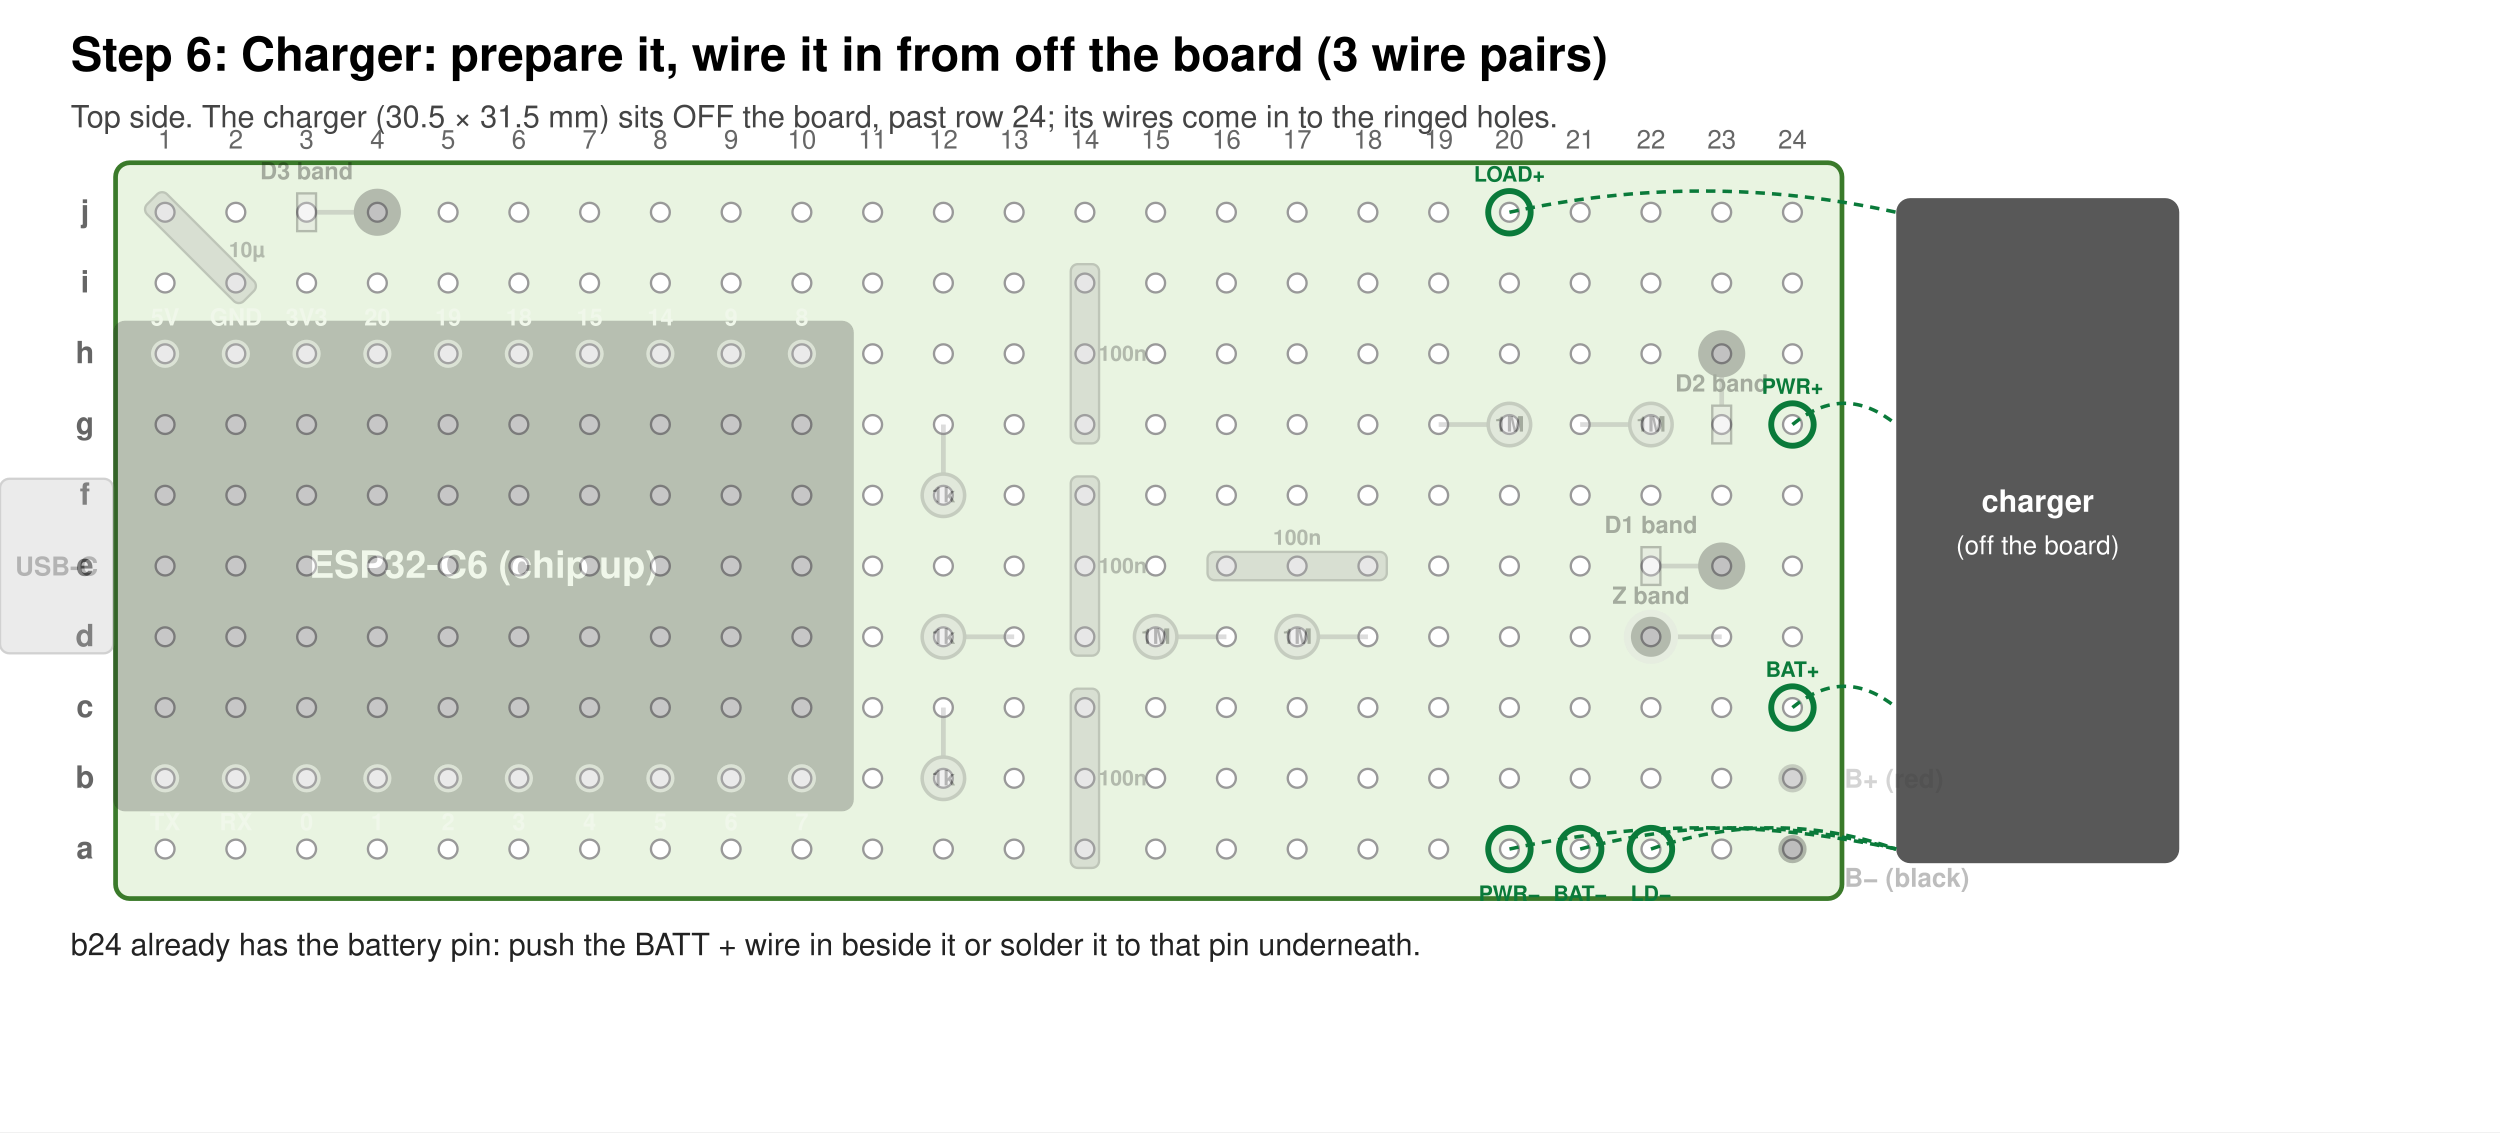
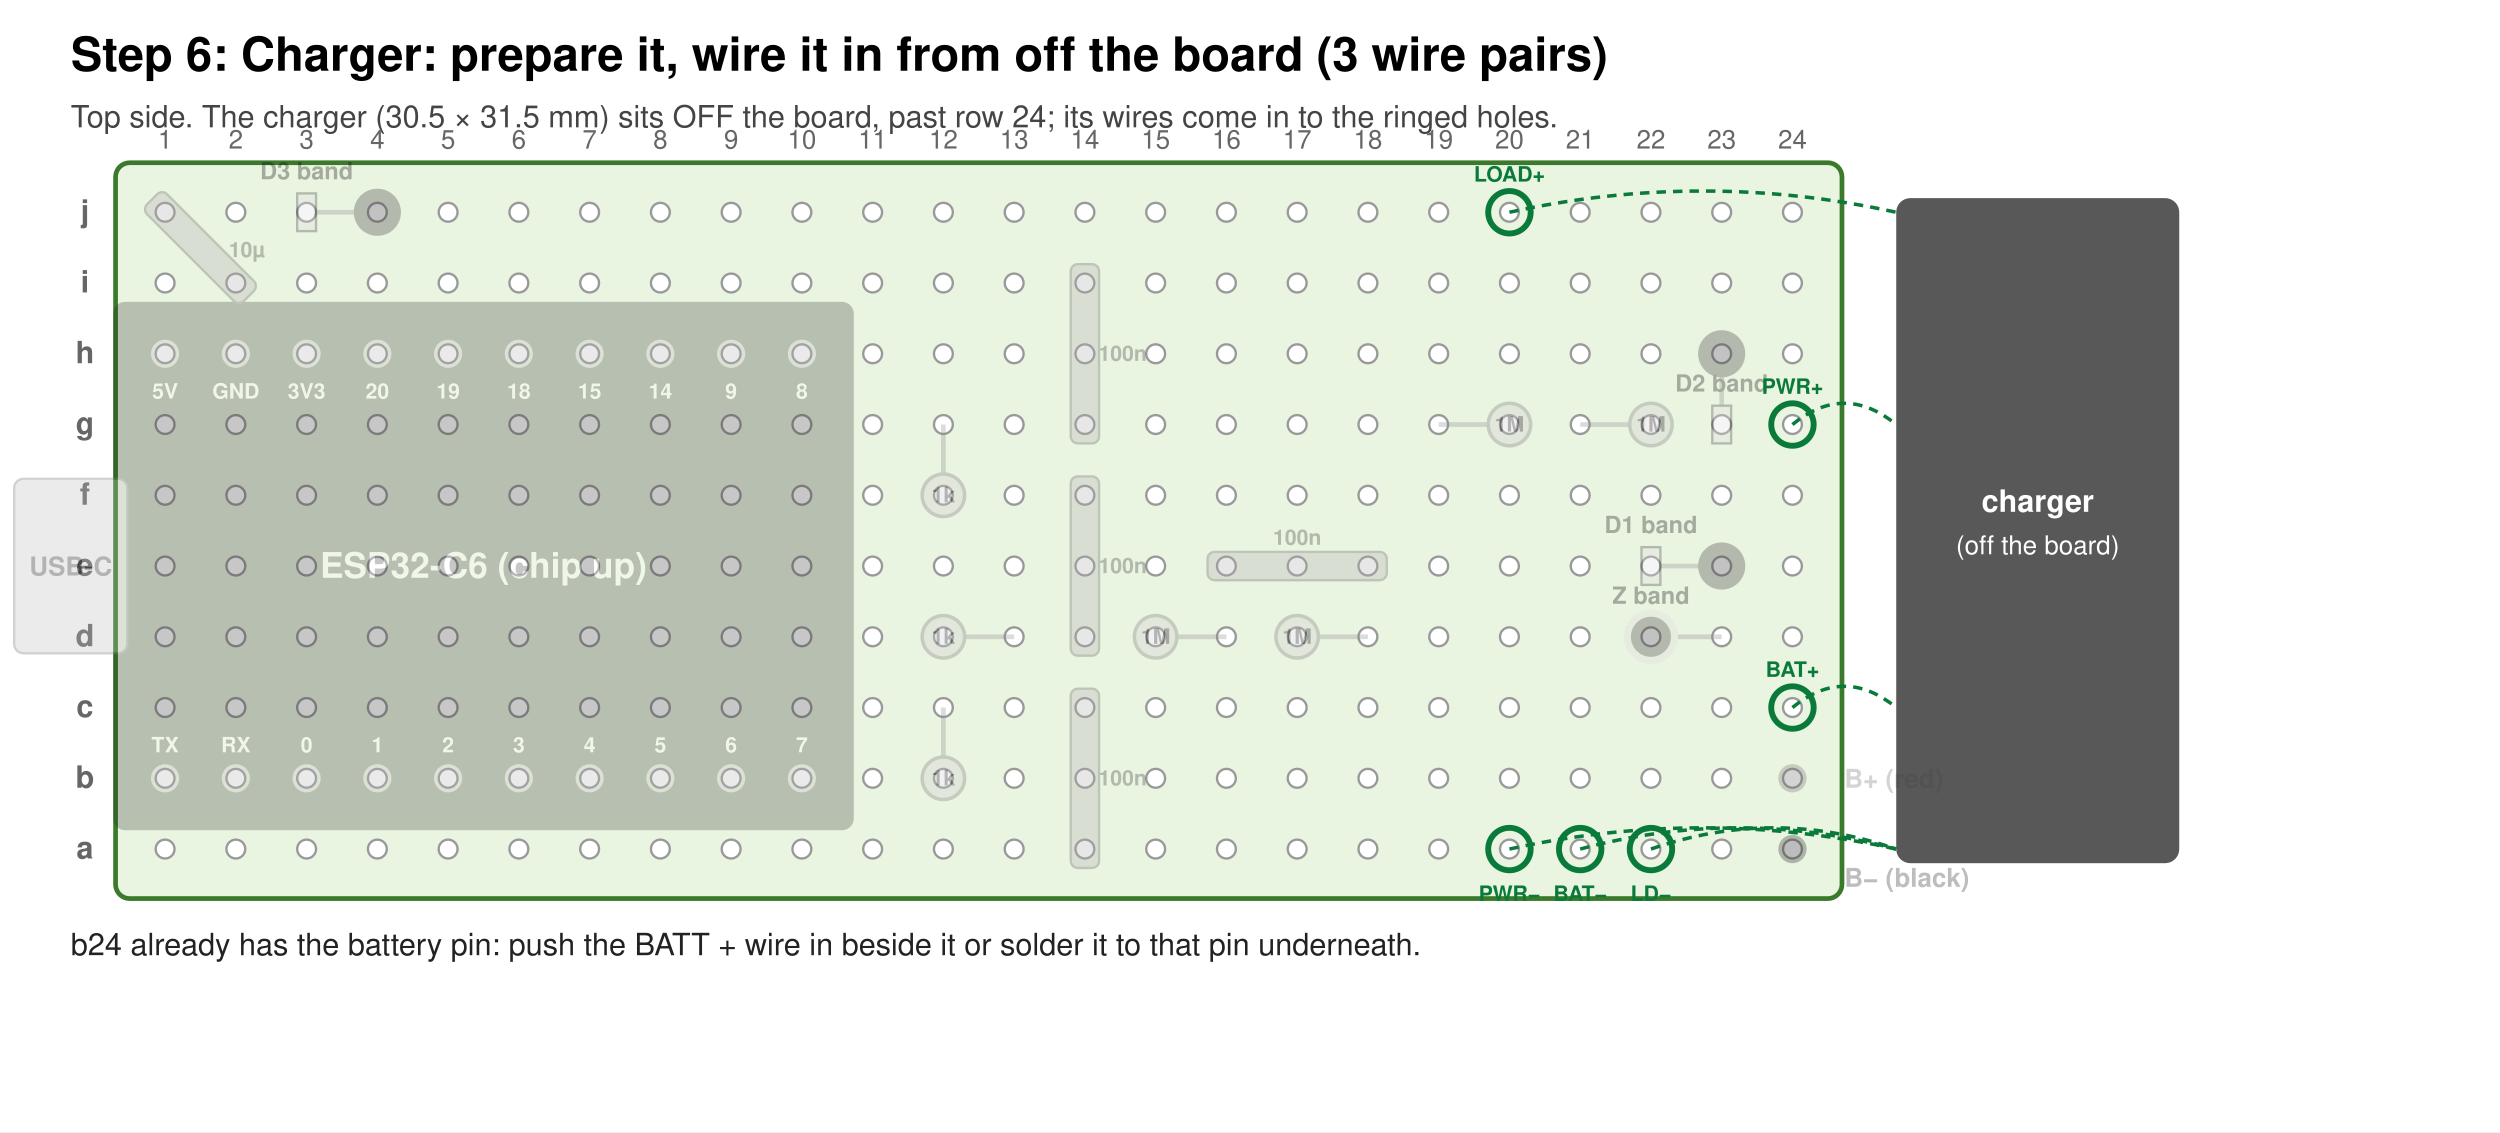
<svg xmlns="http://www.w3.org/2000/svg" width="1060" height="480" font-family="Helvetica,Arial">
  <defs>
    <filter id="mute">
      <feColorMatrix type="saturate" values="0" />
    </filter>
  </defs>
  <rect width="100%" height="100%" fill="#ffffff" />
  <text x="30" y="30" font-size="20" font-weight="bold">Step 6: Charger: prepare it, wire it in from off the board (3 wire pairs)</text>
  <text x="30" y="54" font-size="13" fill="#444">Top side. The charger (30.5 × 31.5 mm) sits OFF the board, past row 24; its wires come in to the ringed holes.</text>
  <rect x="49" y="69" width="732" height="312" rx="6" fill="#e9f4e1" stroke="#3a7a2a" stroke-width="2" />
  <text x="70" y="63" font-size="11" fill="#666" text-anchor="middle">1</text>
  <text x="100" y="63" font-size="11" fill="#666" text-anchor="middle">2</text>
  <text x="130" y="63" font-size="11" fill="#666" text-anchor="middle">3</text>
  <text x="160" y="63" font-size="11" fill="#666" text-anchor="middle">4</text>
  <text x="190" y="63" font-size="11" fill="#666" text-anchor="middle">5</text>
  <text x="220" y="63" font-size="11" fill="#666" text-anchor="middle">6</text>
  <text x="250" y="63" font-size="11" fill="#666" text-anchor="middle">7</text>
  <text x="280" y="63" font-size="11" fill="#666" text-anchor="middle">8</text>
  <text x="310" y="63" font-size="11" fill="#666" text-anchor="middle">9</text>
  <text x="340" y="63" font-size="11" fill="#666" text-anchor="middle">10</text>
  <text x="370" y="63" font-size="11" fill="#666" text-anchor="middle">11</text>
  <text x="400" y="63" font-size="11" fill="#666" text-anchor="middle">12</text>
  <text x="430" y="63" font-size="11" fill="#666" text-anchor="middle">13</text>
  <text x="460" y="63" font-size="11" fill="#666" text-anchor="middle">14</text>
  <text x="490" y="63" font-size="11" fill="#666" text-anchor="middle">15</text>
  <text x="520" y="63" font-size="11" fill="#666" text-anchor="middle">16</text>
  <text x="550" y="63" font-size="11" fill="#666" text-anchor="middle">17</text>
  <text x="580" y="63" font-size="11" fill="#666" text-anchor="middle">18</text>
  <text x="610" y="63" font-size="11" fill="#666" text-anchor="middle">19</text>
  <text x="640" y="63" font-size="11" fill="#666" text-anchor="middle">20</text>
  <text x="670" y="63" font-size="11" fill="#666" text-anchor="middle">21</text>
  <text x="700" y="63" font-size="11" fill="#666" text-anchor="middle">22</text>
  <text x="730" y="63" font-size="11" fill="#666" text-anchor="middle">23</text>
  <text x="760" y="63" font-size="11" fill="#666" text-anchor="middle">24</text>
  <text x="36" y="364" font-size="13" font-weight="bold" fill="#666" text-anchor="middle">a</text>
  <text x="36" y="334" font-size="13" font-weight="bold" fill="#666" text-anchor="middle">b</text>
  <text x="36" y="304" font-size="13" font-weight="bold" fill="#666" text-anchor="middle">c</text>
  <text x="36" y="274" font-size="13" font-weight="bold" fill="#666" text-anchor="middle">d</text>
  <text x="36" y="244" font-size="13" font-weight="bold" fill="#666" text-anchor="middle">e</text>
  <text x="36" y="214" font-size="13" font-weight="bold" fill="#666" text-anchor="middle">f</text>
  <text x="36" y="184" font-size="13" font-weight="bold" fill="#666" text-anchor="middle">g</text>
  <text x="36" y="154" font-size="13" font-weight="bold" fill="#666" text-anchor="middle">h</text>
  <text x="36" y="124" font-size="13" font-weight="bold" fill="#666" text-anchor="middle">i</text>
  <text x="36" y="94" font-size="13" font-weight="bold" fill="#666" text-anchor="middle">j</text>
  <circle cx="70" cy="360" r="4" fill="#fff" stroke="#999" />
  <circle cx="70" cy="330" r="4" fill="#fff" stroke="#999" />
  <circle cx="70" cy="300" r="4" fill="#fff" stroke="#999" />
  <circle cx="70" cy="270" r="4" fill="#fff" stroke="#999" />
  <circle cx="70" cy="240" r="4" fill="#fff" stroke="#999" />
  <circle cx="70" cy="210" r="4" fill="#fff" stroke="#999" />
  <circle cx="70" cy="180" r="4" fill="#fff" stroke="#999" />
  <circle cx="70" cy="150" r="4" fill="#fff" stroke="#999" />
  <circle cx="70" cy="120" r="4" fill="#fff" stroke="#999" />
  <circle cx="70" cy="90" r="4" fill="#fff" stroke="#999" />
  <circle cx="100" cy="360" r="4" fill="#fff" stroke="#999" />
  <circle cx="100" cy="330" r="4" fill="#fff" stroke="#999" />
  <circle cx="100" cy="300" r="4" fill="#fff" stroke="#999" />
  <circle cx="100" cy="270" r="4" fill="#fff" stroke="#999" />
  <circle cx="100" cy="240" r="4" fill="#fff" stroke="#999" />
  <circle cx="100" cy="210" r="4" fill="#fff" stroke="#999" />
  <circle cx="100" cy="180" r="4" fill="#fff" stroke="#999" />
  <circle cx="100" cy="150" r="4" fill="#fff" stroke="#999" />
  <circle cx="100" cy="120" r="4" fill="#fff" stroke="#999" />
  <circle cx="100" cy="90" r="4" fill="#fff" stroke="#999" />
  <circle cx="130" cy="360" r="4" fill="#fff" stroke="#999" />
  <circle cx="130" cy="330" r="4" fill="#fff" stroke="#999" />
  <circle cx="130" cy="300" r="4" fill="#fff" stroke="#999" />
  <circle cx="130" cy="270" r="4" fill="#fff" stroke="#999" />
  <circle cx="130" cy="240" r="4" fill="#fff" stroke="#999" />
  <circle cx="130" cy="210" r="4" fill="#fff" stroke="#999" />
  <circle cx="130" cy="180" r="4" fill="#fff" stroke="#999" />
  <circle cx="130" cy="150" r="4" fill="#fff" stroke="#999" />
  <circle cx="130" cy="120" r="4" fill="#fff" stroke="#999" />
  <circle cx="130" cy="90" r="4" fill="#fff" stroke="#999" />
  <circle cx="160" cy="360" r="4" fill="#fff" stroke="#999" />
  <circle cx="160" cy="330" r="4" fill="#fff" stroke="#999" />
  <circle cx="160" cy="300" r="4" fill="#fff" stroke="#999" />
  <circle cx="160" cy="270" r="4" fill="#fff" stroke="#999" />
  <circle cx="160" cy="240" r="4" fill="#fff" stroke="#999" />
  <circle cx="160" cy="210" r="4" fill="#fff" stroke="#999" />
  <circle cx="160" cy="180" r="4" fill="#fff" stroke="#999" />
  <circle cx="160" cy="150" r="4" fill="#fff" stroke="#999" />
  <circle cx="160" cy="120" r="4" fill="#fff" stroke="#999" />
  <circle cx="160" cy="90" r="4" fill="#fff" stroke="#999" />
  <circle cx="190" cy="360" r="4" fill="#fff" stroke="#999" />
  <circle cx="190" cy="330" r="4" fill="#fff" stroke="#999" />
  <circle cx="190" cy="300" r="4" fill="#fff" stroke="#999" />
  <circle cx="190" cy="270" r="4" fill="#fff" stroke="#999" />
  <circle cx="190" cy="240" r="4" fill="#fff" stroke="#999" />
  <circle cx="190" cy="210" r="4" fill="#fff" stroke="#999" />
  <circle cx="190" cy="180" r="4" fill="#fff" stroke="#999" />
  <circle cx="190" cy="150" r="4" fill="#fff" stroke="#999" />
  <circle cx="190" cy="120" r="4" fill="#fff" stroke="#999" />
  <circle cx="190" cy="90" r="4" fill="#fff" stroke="#999" />
  <circle cx="220" cy="360" r="4" fill="#fff" stroke="#999" />
  <circle cx="220" cy="330" r="4" fill="#fff" stroke="#999" />
  <circle cx="220" cy="300" r="4" fill="#fff" stroke="#999" />
  <circle cx="220" cy="270" r="4" fill="#fff" stroke="#999" />
  <circle cx="220" cy="240" r="4" fill="#fff" stroke="#999" />
  <circle cx="220" cy="210" r="4" fill="#fff" stroke="#999" />
  <circle cx="220" cy="180" r="4" fill="#fff" stroke="#999" />
  <circle cx="220" cy="150" r="4" fill="#fff" stroke="#999" />
  <circle cx="220" cy="120" r="4" fill="#fff" stroke="#999" />
  <circle cx="220" cy="90" r="4" fill="#fff" stroke="#999" />
  <circle cx="250" cy="360" r="4" fill="#fff" stroke="#999" />
  <circle cx="250" cy="330" r="4" fill="#fff" stroke="#999" />
  <circle cx="250" cy="300" r="4" fill="#fff" stroke="#999" />
  <circle cx="250" cy="270" r="4" fill="#fff" stroke="#999" />
  <circle cx="250" cy="240" r="4" fill="#fff" stroke="#999" />
  <circle cx="250" cy="210" r="4" fill="#fff" stroke="#999" />
  <circle cx="250" cy="180" r="4" fill="#fff" stroke="#999" />
  <circle cx="250" cy="150" r="4" fill="#fff" stroke="#999" />
  <circle cx="250" cy="120" r="4" fill="#fff" stroke="#999" />
  <circle cx="250" cy="90" r="4" fill="#fff" stroke="#999" />
  <circle cx="280" cy="360" r="4" fill="#fff" stroke="#999" />
  <circle cx="280" cy="330" r="4" fill="#fff" stroke="#999" />
  <circle cx="280" cy="300" r="4" fill="#fff" stroke="#999" />
  <circle cx="280" cy="270" r="4" fill="#fff" stroke="#999" />
  <circle cx="280" cy="240" r="4" fill="#fff" stroke="#999" />
  <circle cx="280" cy="210" r="4" fill="#fff" stroke="#999" />
  <circle cx="280" cy="180" r="4" fill="#fff" stroke="#999" />
  <circle cx="280" cy="150" r="4" fill="#fff" stroke="#999" />
  <circle cx="280" cy="120" r="4" fill="#fff" stroke="#999" />
  <circle cx="280" cy="90" r="4" fill="#fff" stroke="#999" />
  <circle cx="310" cy="360" r="4" fill="#fff" stroke="#999" />
  <circle cx="310" cy="330" r="4" fill="#fff" stroke="#999" />
  <circle cx="310" cy="300" r="4" fill="#fff" stroke="#999" />
  <circle cx="310" cy="270" r="4" fill="#fff" stroke="#999" />
  <circle cx="310" cy="240" r="4" fill="#fff" stroke="#999" />
  <circle cx="310" cy="210" r="4" fill="#fff" stroke="#999" />
  <circle cx="310" cy="180" r="4" fill="#fff" stroke="#999" />
  <circle cx="310" cy="150" r="4" fill="#fff" stroke="#999" />
  <circle cx="310" cy="120" r="4" fill="#fff" stroke="#999" />
  <circle cx="310" cy="90" r="4" fill="#fff" stroke="#999" />
  <circle cx="340" cy="360" r="4" fill="#fff" stroke="#999" />
  <circle cx="340" cy="330" r="4" fill="#fff" stroke="#999" />
  <circle cx="340" cy="300" r="4" fill="#fff" stroke="#999" />
  <circle cx="340" cy="270" r="4" fill="#fff" stroke="#999" />
  <circle cx="340" cy="240" r="4" fill="#fff" stroke="#999" />
  <circle cx="340" cy="210" r="4" fill="#fff" stroke="#999" />
  <circle cx="340" cy="180" r="4" fill="#fff" stroke="#999" />
  <circle cx="340" cy="150" r="4" fill="#fff" stroke="#999" />
  <circle cx="340" cy="120" r="4" fill="#fff" stroke="#999" />
  <circle cx="340" cy="90" r="4" fill="#fff" stroke="#999" />
  <circle cx="370" cy="360" r="4" fill="#fff" stroke="#999" />
  <circle cx="370" cy="330" r="4" fill="#fff" stroke="#999" />
  <circle cx="370" cy="300" r="4" fill="#fff" stroke="#999" />
  <circle cx="370" cy="270" r="4" fill="#fff" stroke="#999" />
  <circle cx="370" cy="240" r="4" fill="#fff" stroke="#999" />
  <circle cx="370" cy="210" r="4" fill="#fff" stroke="#999" />
  <circle cx="370" cy="180" r="4" fill="#fff" stroke="#999" />
  <circle cx="370" cy="150" r="4" fill="#fff" stroke="#999" />
  <circle cx="370" cy="120" r="4" fill="#fff" stroke="#999" />
  <circle cx="370" cy="90" r="4" fill="#fff" stroke="#999" />
  <circle cx="400" cy="360" r="4" fill="#fff" stroke="#999" />
  <circle cx="400" cy="330" r="4" fill="#fff" stroke="#999" />
  <circle cx="400" cy="300" r="4" fill="#fff" stroke="#999" />
  <circle cx="400" cy="270" r="4" fill="#fff" stroke="#999" />
  <circle cx="400" cy="240" r="4" fill="#fff" stroke="#999" />
  <circle cx="400" cy="210" r="4" fill="#fff" stroke="#999" />
  <circle cx="400" cy="180" r="4" fill="#fff" stroke="#999" />
  <circle cx="400" cy="150" r="4" fill="#fff" stroke="#999" />
  <circle cx="400" cy="120" r="4" fill="#fff" stroke="#999" />
  <circle cx="400" cy="90" r="4" fill="#fff" stroke="#999" />
  <circle cx="430" cy="360" r="4" fill="#fff" stroke="#999" />
  <circle cx="430" cy="330" r="4" fill="#fff" stroke="#999" />
  <circle cx="430" cy="300" r="4" fill="#fff" stroke="#999" />
  <circle cx="430" cy="270" r="4" fill="#fff" stroke="#999" />
  <circle cx="430" cy="240" r="4" fill="#fff" stroke="#999" />
  <circle cx="430" cy="210" r="4" fill="#fff" stroke="#999" />
  <circle cx="430" cy="180" r="4" fill="#fff" stroke="#999" />
  <circle cx="430" cy="150" r="4" fill="#fff" stroke="#999" />
  <circle cx="430" cy="120" r="4" fill="#fff" stroke="#999" />
  <circle cx="430" cy="90" r="4" fill="#fff" stroke="#999" />
  <circle cx="460" cy="360" r="4" fill="#fff" stroke="#999" />
  <circle cx="460" cy="330" r="4" fill="#fff" stroke="#999" />
  <circle cx="460" cy="300" r="4" fill="#fff" stroke="#999" />
  <circle cx="460" cy="270" r="4" fill="#fff" stroke="#999" />
  <circle cx="460" cy="240" r="4" fill="#fff" stroke="#999" />
  <circle cx="460" cy="210" r="4" fill="#fff" stroke="#999" />
  <circle cx="460" cy="180" r="4" fill="#fff" stroke="#999" />
  <circle cx="460" cy="150" r="4" fill="#fff" stroke="#999" />
  <circle cx="460" cy="120" r="4" fill="#fff" stroke="#999" />
  <circle cx="460" cy="90" r="4" fill="#fff" stroke="#999" />
  <circle cx="490" cy="360" r="4" fill="#fff" stroke="#999" />
  <circle cx="490" cy="330" r="4" fill="#fff" stroke="#999" />
  <circle cx="490" cy="300" r="4" fill="#fff" stroke="#999" />
  <circle cx="490" cy="270" r="4" fill="#fff" stroke="#999" />
  <circle cx="490" cy="240" r="4" fill="#fff" stroke="#999" />
  <circle cx="490" cy="210" r="4" fill="#fff" stroke="#999" />
  <circle cx="490" cy="180" r="4" fill="#fff" stroke="#999" />
  <circle cx="490" cy="150" r="4" fill="#fff" stroke="#999" />
  <circle cx="490" cy="120" r="4" fill="#fff" stroke="#999" />
  <circle cx="490" cy="90" r="4" fill="#fff" stroke="#999" />
  <circle cx="520" cy="360" r="4" fill="#fff" stroke="#999" />
  <circle cx="520" cy="330" r="4" fill="#fff" stroke="#999" />
  <circle cx="520" cy="300" r="4" fill="#fff" stroke="#999" />
  <circle cx="520" cy="270" r="4" fill="#fff" stroke="#999" />
  <circle cx="520" cy="240" r="4" fill="#fff" stroke="#999" />
  <circle cx="520" cy="210" r="4" fill="#fff" stroke="#999" />
  <circle cx="520" cy="180" r="4" fill="#fff" stroke="#999" />
  <circle cx="520" cy="150" r="4" fill="#fff" stroke="#999" />
  <circle cx="520" cy="120" r="4" fill="#fff" stroke="#999" />
  <circle cx="520" cy="90" r="4" fill="#fff" stroke="#999" />
  <circle cx="550" cy="360" r="4" fill="#fff" stroke="#999" />
  <circle cx="550" cy="330" r="4" fill="#fff" stroke="#999" />
  <circle cx="550" cy="300" r="4" fill="#fff" stroke="#999" />
  <circle cx="550" cy="270" r="4" fill="#fff" stroke="#999" />
  <circle cx="550" cy="240" r="4" fill="#fff" stroke="#999" />
  <circle cx="550" cy="210" r="4" fill="#fff" stroke="#999" />
  <circle cx="550" cy="180" r="4" fill="#fff" stroke="#999" />
  <circle cx="550" cy="150" r="4" fill="#fff" stroke="#999" />
  <circle cx="550" cy="120" r="4" fill="#fff" stroke="#999" />
  <circle cx="550" cy="90" r="4" fill="#fff" stroke="#999" />
  <circle cx="580" cy="360" r="4" fill="#fff" stroke="#999" />
  <circle cx="580" cy="330" r="4" fill="#fff" stroke="#999" />
  <circle cx="580" cy="300" r="4" fill="#fff" stroke="#999" />
  <circle cx="580" cy="270" r="4" fill="#fff" stroke="#999" />
  <circle cx="580" cy="240" r="4" fill="#fff" stroke="#999" />
  <circle cx="580" cy="210" r="4" fill="#fff" stroke="#999" />
  <circle cx="580" cy="180" r="4" fill="#fff" stroke="#999" />
  <circle cx="580" cy="150" r="4" fill="#fff" stroke="#999" />
  <circle cx="580" cy="120" r="4" fill="#fff" stroke="#999" />
  <circle cx="580" cy="90" r="4" fill="#fff" stroke="#999" />
  <circle cx="610" cy="360" r="4" fill="#fff" stroke="#999" />
  <circle cx="610" cy="330" r="4" fill="#fff" stroke="#999" />
  <circle cx="610" cy="300" r="4" fill="#fff" stroke="#999" />
  <circle cx="610" cy="270" r="4" fill="#fff" stroke="#999" />
  <circle cx="610" cy="240" r="4" fill="#fff" stroke="#999" />
  <circle cx="610" cy="210" r="4" fill="#fff" stroke="#999" />
  <circle cx="610" cy="180" r="4" fill="#fff" stroke="#999" />
  <circle cx="610" cy="150" r="4" fill="#fff" stroke="#999" />
  <circle cx="610" cy="120" r="4" fill="#fff" stroke="#999" />
  <circle cx="610" cy="90" r="4" fill="#fff" stroke="#999" />
  <circle cx="640" cy="360" r="4" fill="#fff" stroke="#999" />
  <circle cx="640" cy="330" r="4" fill="#fff" stroke="#999" />
  <circle cx="640" cy="300" r="4" fill="#fff" stroke="#999" />
  <circle cx="640" cy="270" r="4" fill="#fff" stroke="#999" />
  <circle cx="640" cy="240" r="4" fill="#fff" stroke="#999" />
  <circle cx="640" cy="210" r="4" fill="#fff" stroke="#999" />
  <circle cx="640" cy="180" r="4" fill="#fff" stroke="#999" />
  <circle cx="640" cy="150" r="4" fill="#fff" stroke="#999" />
  <circle cx="640" cy="120" r="4" fill="#fff" stroke="#999" />
  <circle cx="640" cy="90" r="4" fill="#fff" stroke="#999" />
  <circle cx="670" cy="360" r="4" fill="#fff" stroke="#999" />
  <circle cx="670" cy="330" r="4" fill="#fff" stroke="#999" />
  <circle cx="670" cy="300" r="4" fill="#fff" stroke="#999" />
  <circle cx="670" cy="270" r="4" fill="#fff" stroke="#999" />
  <circle cx="670" cy="240" r="4" fill="#fff" stroke="#999" />
  <circle cx="670" cy="210" r="4" fill="#fff" stroke="#999" />
  <circle cx="670" cy="180" r="4" fill="#fff" stroke="#999" />
  <circle cx="670" cy="150" r="4" fill="#fff" stroke="#999" />
  <circle cx="670" cy="120" r="4" fill="#fff" stroke="#999" />
  <circle cx="670" cy="90" r="4" fill="#fff" stroke="#999" />
  <circle cx="700" cy="360" r="4" fill="#fff" stroke="#999" />
  <circle cx="700" cy="330" r="4" fill="#fff" stroke="#999" />
  <circle cx="700" cy="300" r="4" fill="#fff" stroke="#999" />
  <circle cx="700" cy="270" r="4" fill="#fff" stroke="#999" />
  <circle cx="700" cy="240" r="4" fill="#fff" stroke="#999" />
  <circle cx="700" cy="210" r="4" fill="#fff" stroke="#999" />
  <circle cx="700" cy="180" r="4" fill="#fff" stroke="#999" />
  <circle cx="700" cy="150" r="4" fill="#fff" stroke="#999" />
  <circle cx="700" cy="120" r="4" fill="#fff" stroke="#999" />
  <circle cx="700" cy="90" r="4" fill="#fff" stroke="#999" />
  <circle cx="730" cy="360" r="4" fill="#fff" stroke="#999" />
  <circle cx="730" cy="330" r="4" fill="#fff" stroke="#999" />
  <circle cx="730" cy="300" r="4" fill="#fff" stroke="#999" />
  <circle cx="730" cy="270" r="4" fill="#fff" stroke="#999" />
  <circle cx="730" cy="240" r="4" fill="#fff" stroke="#999" />
  <circle cx="730" cy="210" r="4" fill="#fff" stroke="#999" />
  <circle cx="730" cy="180" r="4" fill="#fff" stroke="#999" />
  <circle cx="730" cy="150" r="4" fill="#fff" stroke="#999" />
  <circle cx="730" cy="120" r="4" fill="#fff" stroke="#999" />
  <circle cx="730" cy="90" r="4" fill="#fff" stroke="#999" />
  <circle cx="760" cy="360" r="4" fill="#fff" stroke="#999" />
  <circle cx="760" cy="330" r="4" fill="#fff" stroke="#999" />
  <circle cx="760" cy="300" r="4" fill="#fff" stroke="#999" />
  <circle cx="760" cy="270" r="4" fill="#fff" stroke="#999" />
  <circle cx="760" cy="240" r="4" fill="#fff" stroke="#999" />
  <circle cx="760" cy="210" r="4" fill="#fff" stroke="#999" />
  <circle cx="760" cy="180" r="4" fill="#fff" stroke="#999" />
  <circle cx="760" cy="150" r="4" fill="#fff" stroke="#999" />
  <circle cx="760" cy="120" r="4" fill="#fff" stroke="#999" />
  <circle cx="760" cy="90" r="4" fill="#fff" stroke="#999" />
  <g filter="url(#mute)" opacity="0.3">
-     <rect x="48" y="136" width="314" height="208" rx="5" fill="#1b1b1b" opacity="0.85" />
-     <rect x="0" y="203" width="48" height="74" rx="4" fill="#bbb" stroke="#666" />
-     <text x="24" y="244" font-size="11" text-anchor="middle" font-weight="bold">USB-C</text>
+     <rect x="48" y="128" width="314" height="224" rx="5" fill="#1b1b1b" opacity="0.85" />
+     <rect x="6" y="203" width="48" height="74" rx="4" fill="#bbb" stroke="#666" />
+     <text x="30" y="244" font-size="11" text-anchor="middle" font-weight="bold">USB-C</text>
    <circle cx="70" cy="330" r="6" fill="#e0b040" />
-     <text x="70" y="352" font-size="10" fill="#fff" text-anchor="middle" font-weight="bold">TX</text>
+     <text x="70" y="319" font-size="9" fill="#fff" text-anchor="middle" font-weight="bold">TX</text>
    <circle cx="100" cy="330" r="6" fill="#e0b040" />
-     <text x="100" y="352" font-size="10" fill="#fff" text-anchor="middle" font-weight="bold">RX</text>
+     <text x="100" y="319" font-size="9" fill="#fff" text-anchor="middle" font-weight="bold">RX</text>
    <circle cx="130" cy="330" r="6" fill="#e0b040" />
-     <text x="130" y="352" font-size="10" fill="#fff" text-anchor="middle" font-weight="bold">0</text>
+     <text x="130" y="319" font-size="9" fill="#fff" text-anchor="middle" font-weight="bold">0</text>
    <circle cx="160" cy="330" r="6" fill="#e0b040" />
-     <text x="160" y="352" font-size="10" fill="#fff" text-anchor="middle" font-weight="bold">1</text>
+     <text x="160" y="319" font-size="9" fill="#fff" text-anchor="middle" font-weight="bold">1</text>
    <circle cx="190" cy="330" r="6" fill="#e0b040" />
-     <text x="190" y="352" font-size="10" fill="#fff" text-anchor="middle" font-weight="bold">2</text>
+     <text x="190" y="319" font-size="9" fill="#fff" text-anchor="middle" font-weight="bold">2</text>
    <circle cx="220" cy="330" r="6" fill="#e0b040" />
-     <text x="220" y="352" font-size="10" fill="#fff" text-anchor="middle" font-weight="bold">3</text>
+     <text x="220" y="319" font-size="9" fill="#fff" text-anchor="middle" font-weight="bold">3</text>
    <circle cx="250" cy="330" r="6" fill="#e0b040" />
-     <text x="250" y="352" font-size="10" fill="#fff" text-anchor="middle" font-weight="bold">4</text>
+     <text x="250" y="319" font-size="9" fill="#fff" text-anchor="middle" font-weight="bold">4</text>
    <circle cx="280" cy="330" r="6" fill="#e0b040" />
-     <text x="280" y="352" font-size="10" fill="#fff" text-anchor="middle" font-weight="bold">5</text>
+     <text x="280" y="319" font-size="9" fill="#fff" text-anchor="middle" font-weight="bold">5</text>
    <circle cx="310" cy="330" r="6" fill="#e0b040" />
-     <text x="310" y="352" font-size="10" fill="#fff" text-anchor="middle" font-weight="bold">6</text>
+     <text x="310" y="319" font-size="9" fill="#fff" text-anchor="middle" font-weight="bold">6</text>
    <circle cx="340" cy="330" r="6" fill="#e0b040" />
-     <text x="340" y="352" font-size="10" fill="#fff" text-anchor="middle" font-weight="bold">7</text>
+     <text x="340" y="319" font-size="9" fill="#fff" text-anchor="middle" font-weight="bold">7</text>
    <circle cx="70" cy="150" r="6" fill="#e0b040" />
-     <text x="70" y="138" font-size="10" fill="#fff" text-anchor="middle" font-weight="bold">5V</text>
+     <text x="70" y="169" font-size="9" fill="#fff" text-anchor="middle" font-weight="bold">5V</text>
    <circle cx="100" cy="150" r="6" fill="#e0b040" />
-     <text x="100" y="138" font-size="10" fill="#fff" text-anchor="middle" font-weight="bold">GND</text>
+     <text x="100" y="169" font-size="9" fill="#fff" text-anchor="middle" font-weight="bold">GND</text>
    <circle cx="130" cy="150" r="6" fill="#e0b040" />
-     <text x="130" y="138" font-size="10" fill="#fff" text-anchor="middle" font-weight="bold">3V3</text>
+     <text x="130" y="169" font-size="9" fill="#fff" text-anchor="middle" font-weight="bold">3V3</text>
    <circle cx="160" cy="150" r="6" fill="#e0b040" />
-     <text x="160" y="138" font-size="10" fill="#fff" text-anchor="middle" font-weight="bold">20</text>
+     <text x="160" y="169" font-size="9" fill="#fff" text-anchor="middle" font-weight="bold">20</text>
    <circle cx="190" cy="150" r="6" fill="#e0b040" />
-     <text x="190" y="138" font-size="10" fill="#fff" text-anchor="middle" font-weight="bold">19</text>
+     <text x="190" y="169" font-size="9" fill="#fff" text-anchor="middle" font-weight="bold">19</text>
    <circle cx="220" cy="150" r="6" fill="#e0b040" />
-     <text x="220" y="138" font-size="10" fill="#fff" text-anchor="middle" font-weight="bold">18</text>
+     <text x="220" y="169" font-size="9" fill="#fff" text-anchor="middle" font-weight="bold">18</text>
    <circle cx="250" cy="150" r="6" fill="#e0b040" />
-     <text x="250" y="138" font-size="10" fill="#fff" text-anchor="middle" font-weight="bold">15</text>
+     <text x="250" y="169" font-size="9" fill="#fff" text-anchor="middle" font-weight="bold">15</text>
    <circle cx="280" cy="150" r="6" fill="#e0b040" />
-     <text x="280" y="138" font-size="10" fill="#fff" text-anchor="middle" font-weight="bold">14</text>
+     <text x="280" y="169" font-size="9" fill="#fff" text-anchor="middle" font-weight="bold">14</text>
    <circle cx="310" cy="150" r="6" fill="#e0b040" />
-     <text x="310" y="138" font-size="10" fill="#fff" text-anchor="middle" font-weight="bold">9</text>
+     <text x="310" y="169" font-size="9" fill="#fff" text-anchor="middle" font-weight="bold">9</text>
    <circle cx="340" cy="150" r="6" fill="#e0b040" />
-     <text x="340" y="138" font-size="10" fill="#fff" text-anchor="middle" font-weight="bold">8</text>
-     <text x="205" y="245" font-size="16" fill="#fff" text-anchor="middle" font-weight="bold">ESP32-C6 (chip up)</text>
+     <text x="340" y="169" font-size="9" fill="#fff" text-anchor="middle" font-weight="bold">8</text>
+     <text x="205" y="245" font-size="15" fill="#fff" text-anchor="middle" font-weight="bold">ESP32-C6 (chip up)</text>
    <line x1="490" y1="270" x2="520" y2="270" stroke="#888" stroke-width="2" />
    <circle cx="490" cy="270" r="9" fill="#e8c88a" stroke="#8a6a2a" stroke-width="1.5" />
    <text x="490" y="273" font-size="9" text-anchor="middle" font-weight="bold">1M</text>
    <line x1="550" y1="270" x2="580" y2="270" stroke="#888" stroke-width="2" />
    <circle cx="550" cy="270" r="9" fill="#e8c88a" stroke="#8a6a2a" stroke-width="1.5" />
    <text x="550" y="273" font-size="9" text-anchor="middle" font-weight="bold">1M</text>
    <line x1="700" y1="180" x2="670" y2="180" stroke="#888" stroke-width="2" />
    <circle cx="700" cy="180" r="9" fill="#e8c88a" stroke="#8a6a2a" stroke-width="1.5" />
    <text x="700" y="183" font-size="9" text-anchor="middle" font-weight="bold">1M</text>
    <line x1="640" y1="180" x2="610" y2="180" stroke="#888" stroke-width="2" />
    <circle cx="640" cy="180" r="9" fill="#e8c88a" stroke="#8a6a2a" stroke-width="1.5" />
    <text x="640" y="183" font-size="9" text-anchor="middle" font-weight="bold">1M</text>
    <line x1="400" y1="330" x2="400" y2="300" stroke="#888" stroke-width="2" />
    <circle cx="400" cy="330" r="9" fill="#e8c88a" stroke="#8a6a2a" stroke-width="1.5" />
    <text x="400" y="333" font-size="9" text-anchor="middle" font-weight="bold">1k</text>
    <line x1="400" y1="270" x2="430" y2="270" stroke="#888" stroke-width="2" />
    <circle cx="400" cy="270" r="9" fill="#e8c88a" stroke="#8a6a2a" stroke-width="1.5" />
    <text x="400" y="273" font-size="9" text-anchor="middle" font-weight="bold">1k</text>
    <line x1="400" y1="210" x2="400" y2="180" stroke="#888" stroke-width="2" />
    <circle cx="400" cy="210" r="9" fill="#e8c88a" stroke="#8a6a2a" stroke-width="1.5" />
    <text x="400" y="213" font-size="9" text-anchor="middle" font-weight="bold">1k</text>
    <line x1="160" y1="90" x2="130" y2="90" stroke="#888" stroke-width="2" />
    <circle cx="160" cy="90" r="10" fill="#333" />
    <rect x="126" y="82" width="8" height="16" fill="#ddd" stroke="#333" />
    <text x="130" y="76" font-size="10" fill="#000" text-anchor="middle" font-weight="bold">D3 band</text>
    <line x1="730" y1="240" x2="700" y2="240" stroke="#888" stroke-width="2" />
    <circle cx="730" cy="240" r="10" fill="#333" />
    <rect x="696" y="232" width="8" height="16" fill="#ddd" stroke="#333" />
    <text x="700" y="226" font-size="10" fill="#000" text-anchor="middle" font-weight="bold">D1 band</text>
    <line x1="730" y1="150" x2="730" y2="180" stroke="#888" stroke-width="2" />
    <circle cx="730" cy="150" r="10" fill="#333" />
    <rect x="726" y="172" width="8" height="16" fill="#ddd" stroke="#333" />
    <text x="730" y="166" font-size="10" fill="#000" text-anchor="middle" font-weight="bold">D2 band</text>
    <line x1="700" y1="270" x2="730" y2="270" stroke="#888" stroke-width="2" />
    <circle cx="700" cy="270" r="10" fill="#333" />
    <circle cx="700" cy="270" r="10" fill="none" stroke="#ddd" stroke-width="3" />
    <text x="700" y="256" font-size="10" fill="#000" text-anchor="middle" font-weight="bold">Z band</text>
    <rect x="56" y="99" width="58" height="12" rx="3" fill="#7fb2e5" stroke="#2a5a8a" transform="rotate(45.0 85 105)" />
    <text x="97" y="109" font-size="9" fill="#0b2e55" font-weight="bold">10µ</text>
    <rect x="512" y="234" width="76" height="12" rx="3" fill="#7fb2e5" stroke="#2a5a8a" />
    <text x="550" y="231" font-size="9" text-anchor="middle" fill="#0b2e55" font-weight="bold">100n</text>
    <rect x="454" y="292" width="12" height="76" rx="3" fill="#7fb2e5" stroke="#2a5a8a" />
    <text x="476" y="333" font-size="9" text-anchor="middle" fill="#0b2e55" font-weight="bold">100n</text>
    <rect x="454" y="202" width="12" height="76" rx="3" fill="#7fb2e5" stroke="#2a5a8a" />
    <text x="476" y="243" font-size="9" text-anchor="middle" fill="#0b2e55" font-weight="bold">100n</text>
    <rect x="454" y="112" width="12" height="76" rx="3" fill="#7fb2e5" stroke="#2a5a8a" />
    <text x="476" y="153" font-size="9" text-anchor="middle" fill="#0b2e55" font-weight="bold">100n</text>
    <circle cx="760" cy="360" r="6" fill="#222" />
    <text x="782" y="376" font-size="11" fill="#222" text-anchor="start" font-weight="bold">B− (black)</text>
    <circle cx="760" cy="330" r="6" fill="#d62728" />
    <text x="782" y="334" font-size="11" fill="#d62728" text-anchor="start" font-weight="bold">B+ (red)</text>
  </g>
  <rect x="804" y="84" width="120" height="282" rx="6" fill="#3b3b3b" opacity="0.85" />
  <text x="864" y="217" font-size="13" fill="#fff" text-anchor="middle" font-weight="bold">charger</text>
  <text x="864" y="235" font-size="11" fill="#fff" text-anchor="middle">(off the board)</text>
  <circle cx="760" cy="180" r="9" fill="none" stroke="#0a7a3a" stroke-width="2.5" />
  <path d="M760 180 Q782 162 804 180" fill="none" stroke="#0a7a3a" stroke-width="1.5" stroke-dasharray="4,3" />
  <text x="760" y="167" font-size="9" fill="#0a7a3a" text-anchor="middle" font-weight="bold">PWR+</text>
  <circle cx="640" cy="360" r="9" fill="none" stroke="#0a7a3a" stroke-width="2.5" />
  <path d="M640 360 Q722 342 804 360" fill="none" stroke="#0a7a3a" stroke-width="1.5" stroke-dasharray="4,3" />
  <text x="640" y="382" font-size="9" fill="#0a7a3a" text-anchor="middle" font-weight="bold">PWR−</text>
  <circle cx="760" cy="300" r="9" fill="none" stroke="#0a7a3a" stroke-width="2.5" />
  <path d="M760 300 Q782 282 804 300" fill="none" stroke="#0a7a3a" stroke-width="1.5" stroke-dasharray="4,3" />
  <text x="760" y="287" font-size="9" fill="#0a7a3a" text-anchor="middle" font-weight="bold">BAT+</text>
  <circle cx="670" cy="360" r="9" fill="none" stroke="#0a7a3a" stroke-width="2.5" />
  <path d="M670 360 Q737 342 804 360" fill="none" stroke="#0a7a3a" stroke-width="1.5" stroke-dasharray="4,3" />
  <text x="670" y="382" font-size="9" fill="#0a7a3a" text-anchor="middle" font-weight="bold">BAT−</text>
  <circle cx="640" cy="90" r="9" fill="none" stroke="#0a7a3a" stroke-width="2.5" />
  <path d="M640 90 Q722 72 804 90" fill="none" stroke="#0a7a3a" stroke-width="1.5" stroke-dasharray="4,3" />
  <text x="640" y="77" font-size="9" fill="#0a7a3a" text-anchor="middle" font-weight="bold">LOAD+</text>
  <circle cx="700" cy="360" r="9" fill="none" stroke="#0a7a3a" stroke-width="2.5" />
  <path d="M700 360 Q752 342 804 360" fill="none" stroke="#0a7a3a" stroke-width="1.5" stroke-dasharray="4,3" />
  <text x="700" y="382" font-size="9" fill="#0a7a3a" text-anchor="middle" font-weight="bold">LD−</text>
  <text x="30" y="405" font-size="13" fill="#222">b24 already has the battery pin: push the BATT + wire in beside it or solder it to that pin underneath.</text>
</svg>
